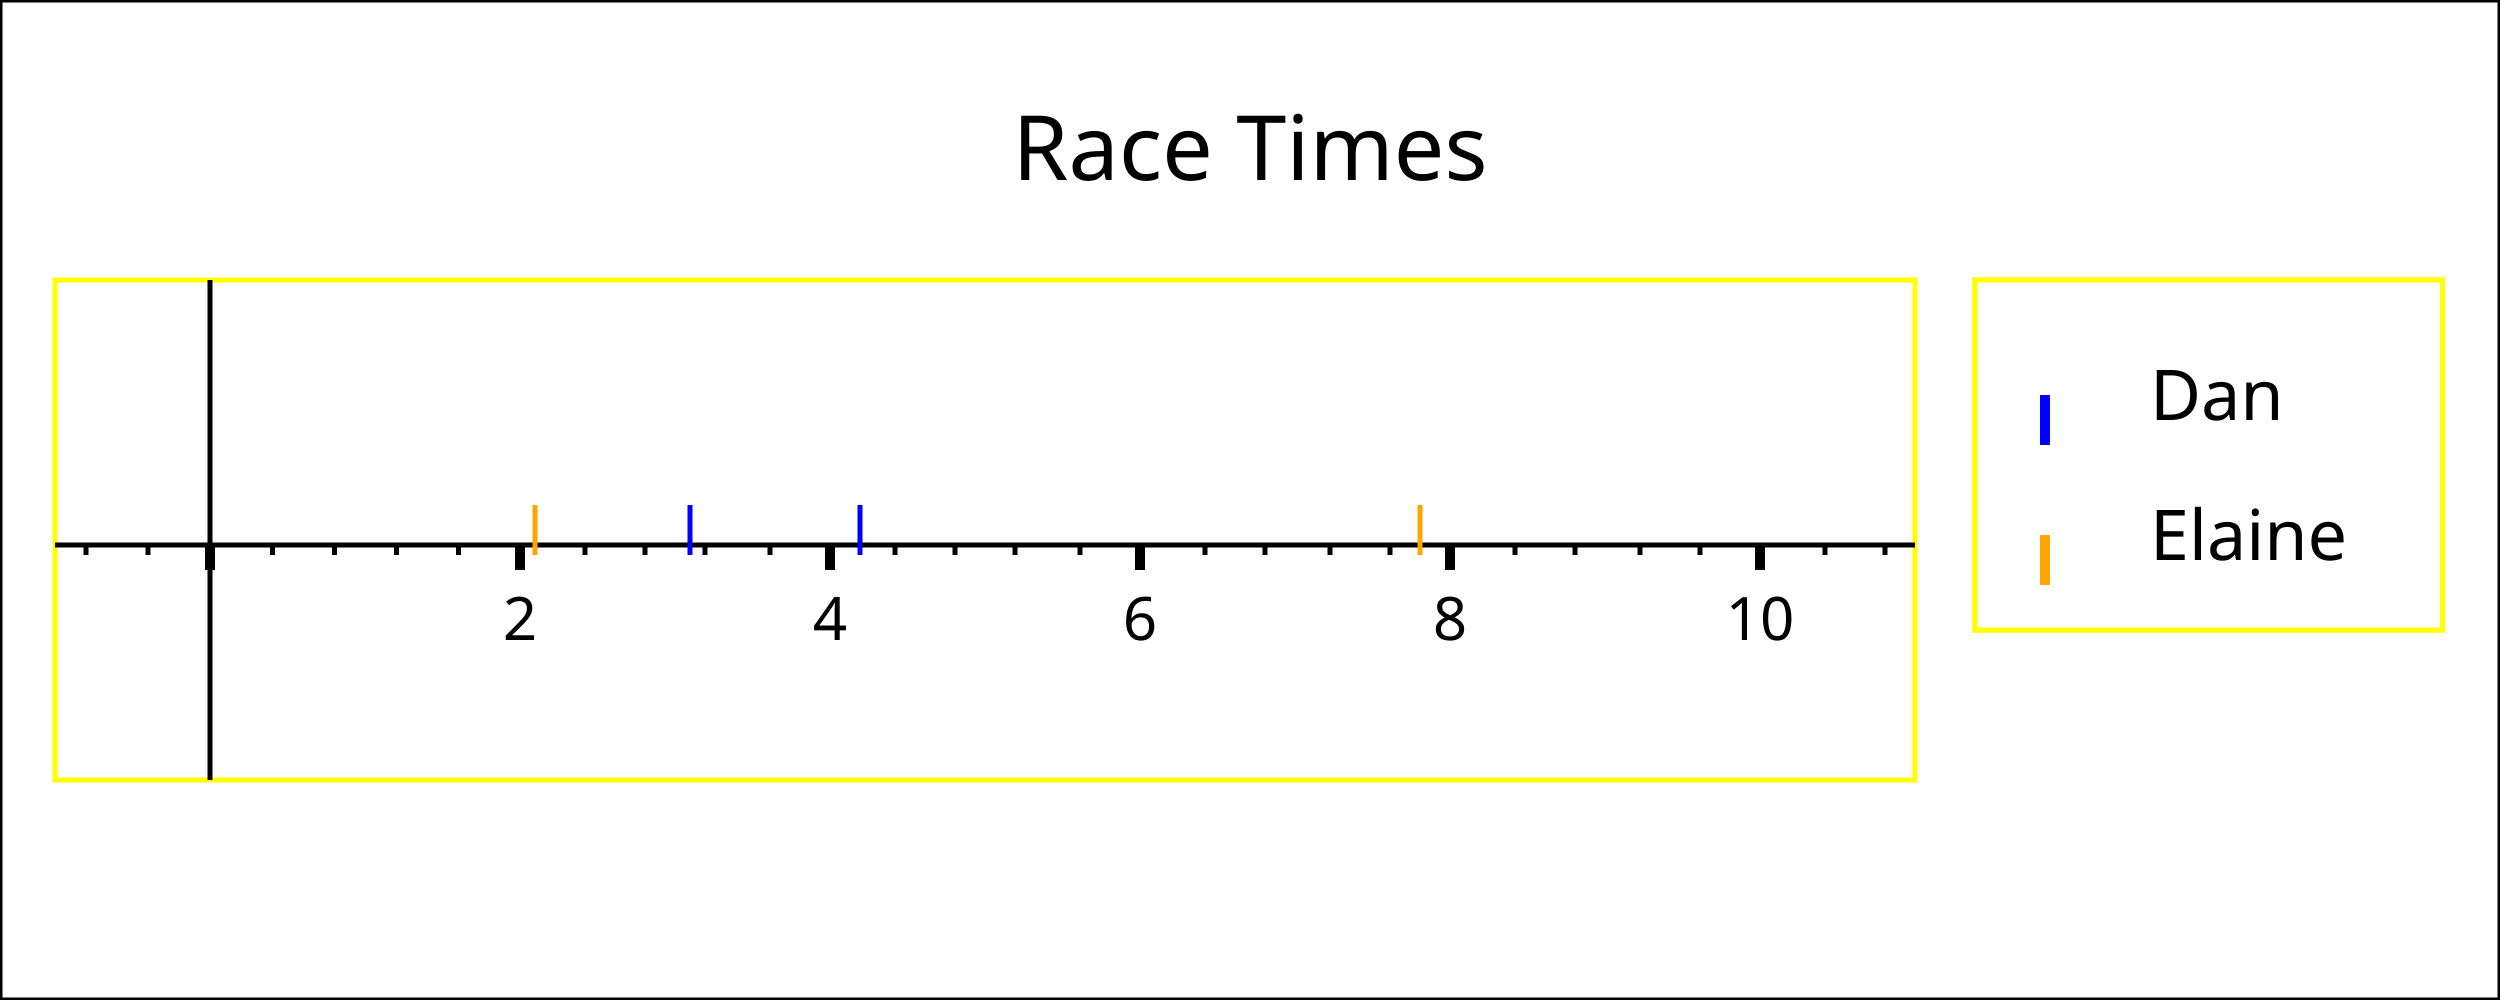
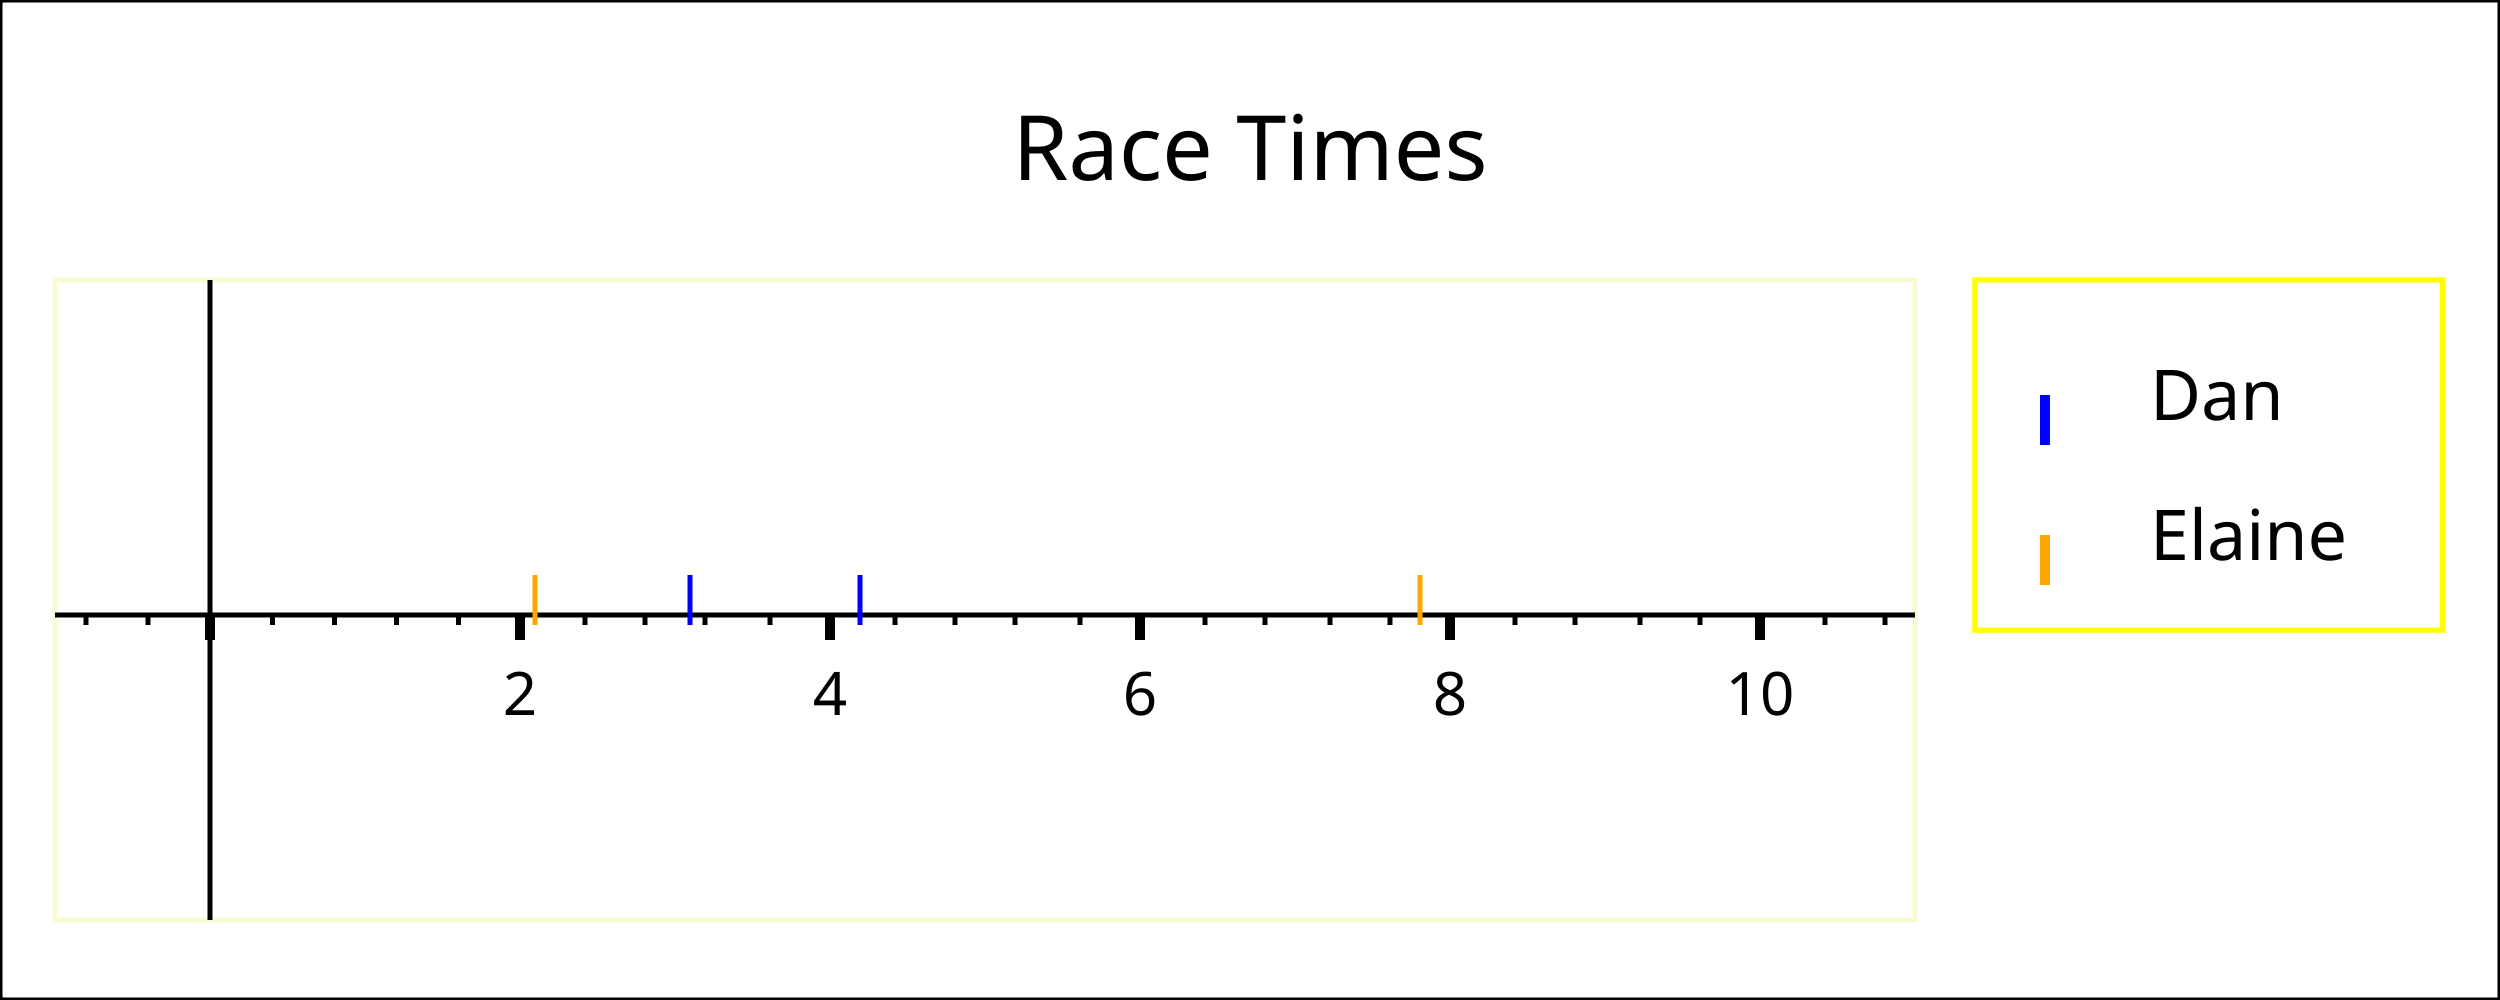
<svg xmlns="http://www.w3.org/2000/svg" width="500" height="200" version="1.1">
  <g id="imageBackground" stroke="rgb(0,0,0)" fill="rgb(255,255,255)" stroke-width="1">
    <rect x="0" y="0" width="500" height="200" />
  </g>
-   <g id="plotBackground" stroke="rgb(255,255,0)" fill="rgb(255,255,255)" stroke-width="1">
-     <rect x="11" y="56" width="372" height="100" />
+   <g id="plotBackground" stroke="rgb(250,250,210)" fill="rgb(255,255,255)" stroke-width="1">
+     <rect x="11" y="56" width="372" height="128" />
  </g>
  <g id="xMinorGrid" stroke="rgb(200,220,255)" stroke-width="0.5" />
  <g id="xMajorGrid" stroke="rgb(200,220,255)" stroke-width="1" />
  <g id="xAxis" stroke="rgb(0,0,0)" stroke-width="1">
-     <line x1="42" y1="56" x2="42" y2="156" />
-     <line x1="11" y1="109" x2="383" y2="109" />
+     <line x1="42" y1="56" x2="42" y2="184" />
+     <line x1="11" y1="123" x2="383" y2="123" />
  </g>
  <g id="xMinorTicks" stroke="rgb(0,0,0)" stroke-width="1">
-     <path d="M54.5,109 L54.5,111 M66.9,109 L66.9,111 M79.3,109 L79.3,111 M91.7,109 L91.7,111 M117,109 L117,111 M129,109 L129,111 M141,109 L141,111 M154,109 L154,111 M179,109 L179,111 M191,109 L191,111 M203,109 L203,111 M216,109 L216,111 M241,109 L241,111 M253,109 L253,111 M266,109 L266,111 M278,109 L278,111 M303,109 L303,111 M315,109 L315,111 M328,109 L328,111 M340,109 L340,111 M365,109 L365,111 M377,109 L377,111 M29.6,109 L29.6,111 M17.2,109 L17.2,111 " fill="none" />
+     <path d="M54.5,123 L54.5,125 M66.9,123 L66.9,125 M79.3,123 L79.3,125 M91.7,123 L91.7,125 M117,123 L117,125 M129,123 L129,125 M141,123 L141,125 M154,123 L154,125 M179,123 L179,125 M191,123 L191,125 M203,123 L203,125 M216,123 L216,125 M241,123 L241,125 M253,123 L253,125 M266,123 L266,125 M278,123 L278,125 M303,123 L303,125 M315,123 L315,125 M328,123 L328,125 M340,123 L340,125 M365,123 L365,125 M377,123 L377,125 M29.6,123 L29.6,125 M17.2,123 L17.2,125 " fill="none" />
  </g>
  <g id="xMajorTicks" stroke="rgb(0,0,0)" stroke-width="2">
-     <path d="M42,109 L42,114 M104,109 L104,114 M166,109 L166,114 M228,109 L228,114 M290,109 L290,114 M352,109 L352,114 M42,109 L42,114 " fill="none" />
+     <path d="M42,123 L42,128 M104,123 L104,128 M166,123 L166,128 M228,123 L228,128 M290,123 L290,128 M352,123 L352,128 M42,123 L42,128 " fill="none" />
  </g>
-   <g id="plotLabels">
-     <text x="104" y="128" text-anchor="middle" font-size="12" font-family="Verdana">2</text>
-     <text x="166" y="128" text-anchor="middle" font-size="12" font-family="Verdana">4</text>
-     <text x="228" y="128" text-anchor="middle" font-size="12" font-family="Verdana">6</text>
-     <text x="290" y="128" text-anchor="middle" font-size="12" font-family="Verdana">8</text>
-     <text x="352" y="128" text-anchor="middle" font-size="12" font-family="Verdana">10</text>
+   <g id="xTicksValues">
+     <text x="104" y="143" text-anchor="middle" font-size="12" font-family="Verdana">2</text>
+     <text x="166" y="143" text-anchor="middle" font-size="12" font-family="Verdana">4</text>
+     <text x="228" y="143" text-anchor="middle" font-size="12" font-family="Verdana">6</text>
+     <text x="290" y="143" text-anchor="middle" font-size="12" font-family="Verdana">8</text>
+     <text x="352" y="143" text-anchor="middle" font-size="12" font-family="Verdana">10</text>
  </g>
  <g id="xLabel">
-     <text x="197" y="180" text-anchor="middle" font-size="14" font-family="Verdana" />
+     <text x="197" y="208" text-anchor="middle" font-size="14" font-family="Verdana" />
  </g>
  <g id="plotPoints">
    <g stroke="rgb(0,0,255)">
-       <line x1="138" y1="111" x2="138" y2="101" />
-       <line x1="172" y1="111" x2="172" y2="101" />
+       <line x1="138" y1="125" x2="138" y2="115" />
+       <line x1="172" y1="125" x2="172" y2="115" />
    </g>
    <g stroke="rgb(255,165,0)">
-       <line x1="107" y1="111" x2="107" y2="101" />
-       <line x1="284" y1="111" x2="284" y2="101" />
+       <line x1="107" y1="125" x2="107" y2="115" />
+       <line x1="284" y1="125" x2="284" y2="115" />
    </g>
  </g>
  <g id="legendBackground" stroke="rgb(255,255,0)" fill="rgb(255,255,255)" stroke-width="1">
    <rect x="395" y="56" width="93.5" height="70" />
    <rect x="395" y="56" width="93.5" height="70" />
  </g>
  <g id="legendPoints">
    <g stroke="rgb(0,0,255)" stroke-width="2">
      <line x1="409" y1="89" x2="409" y2="79" />
    </g>
    <g stroke="rgb(255,165,0)" stroke-width="2">
      <line x1="409" y1="117" x2="409" y2="107" />
    </g>
  </g>
  <g id="legendText">
    <text x="430" y="84" font-size="14" font-family="Verdana">Dan</text>
    <text x="430" y="112" font-size="14" font-family="Verdana">Elaine</text>
  </g>
  <g id="title">
    <text x="250" y="36" text-anchor="middle" font-size="18" font-family="Verdana">Race Times</text>
  </g>
</svg>
